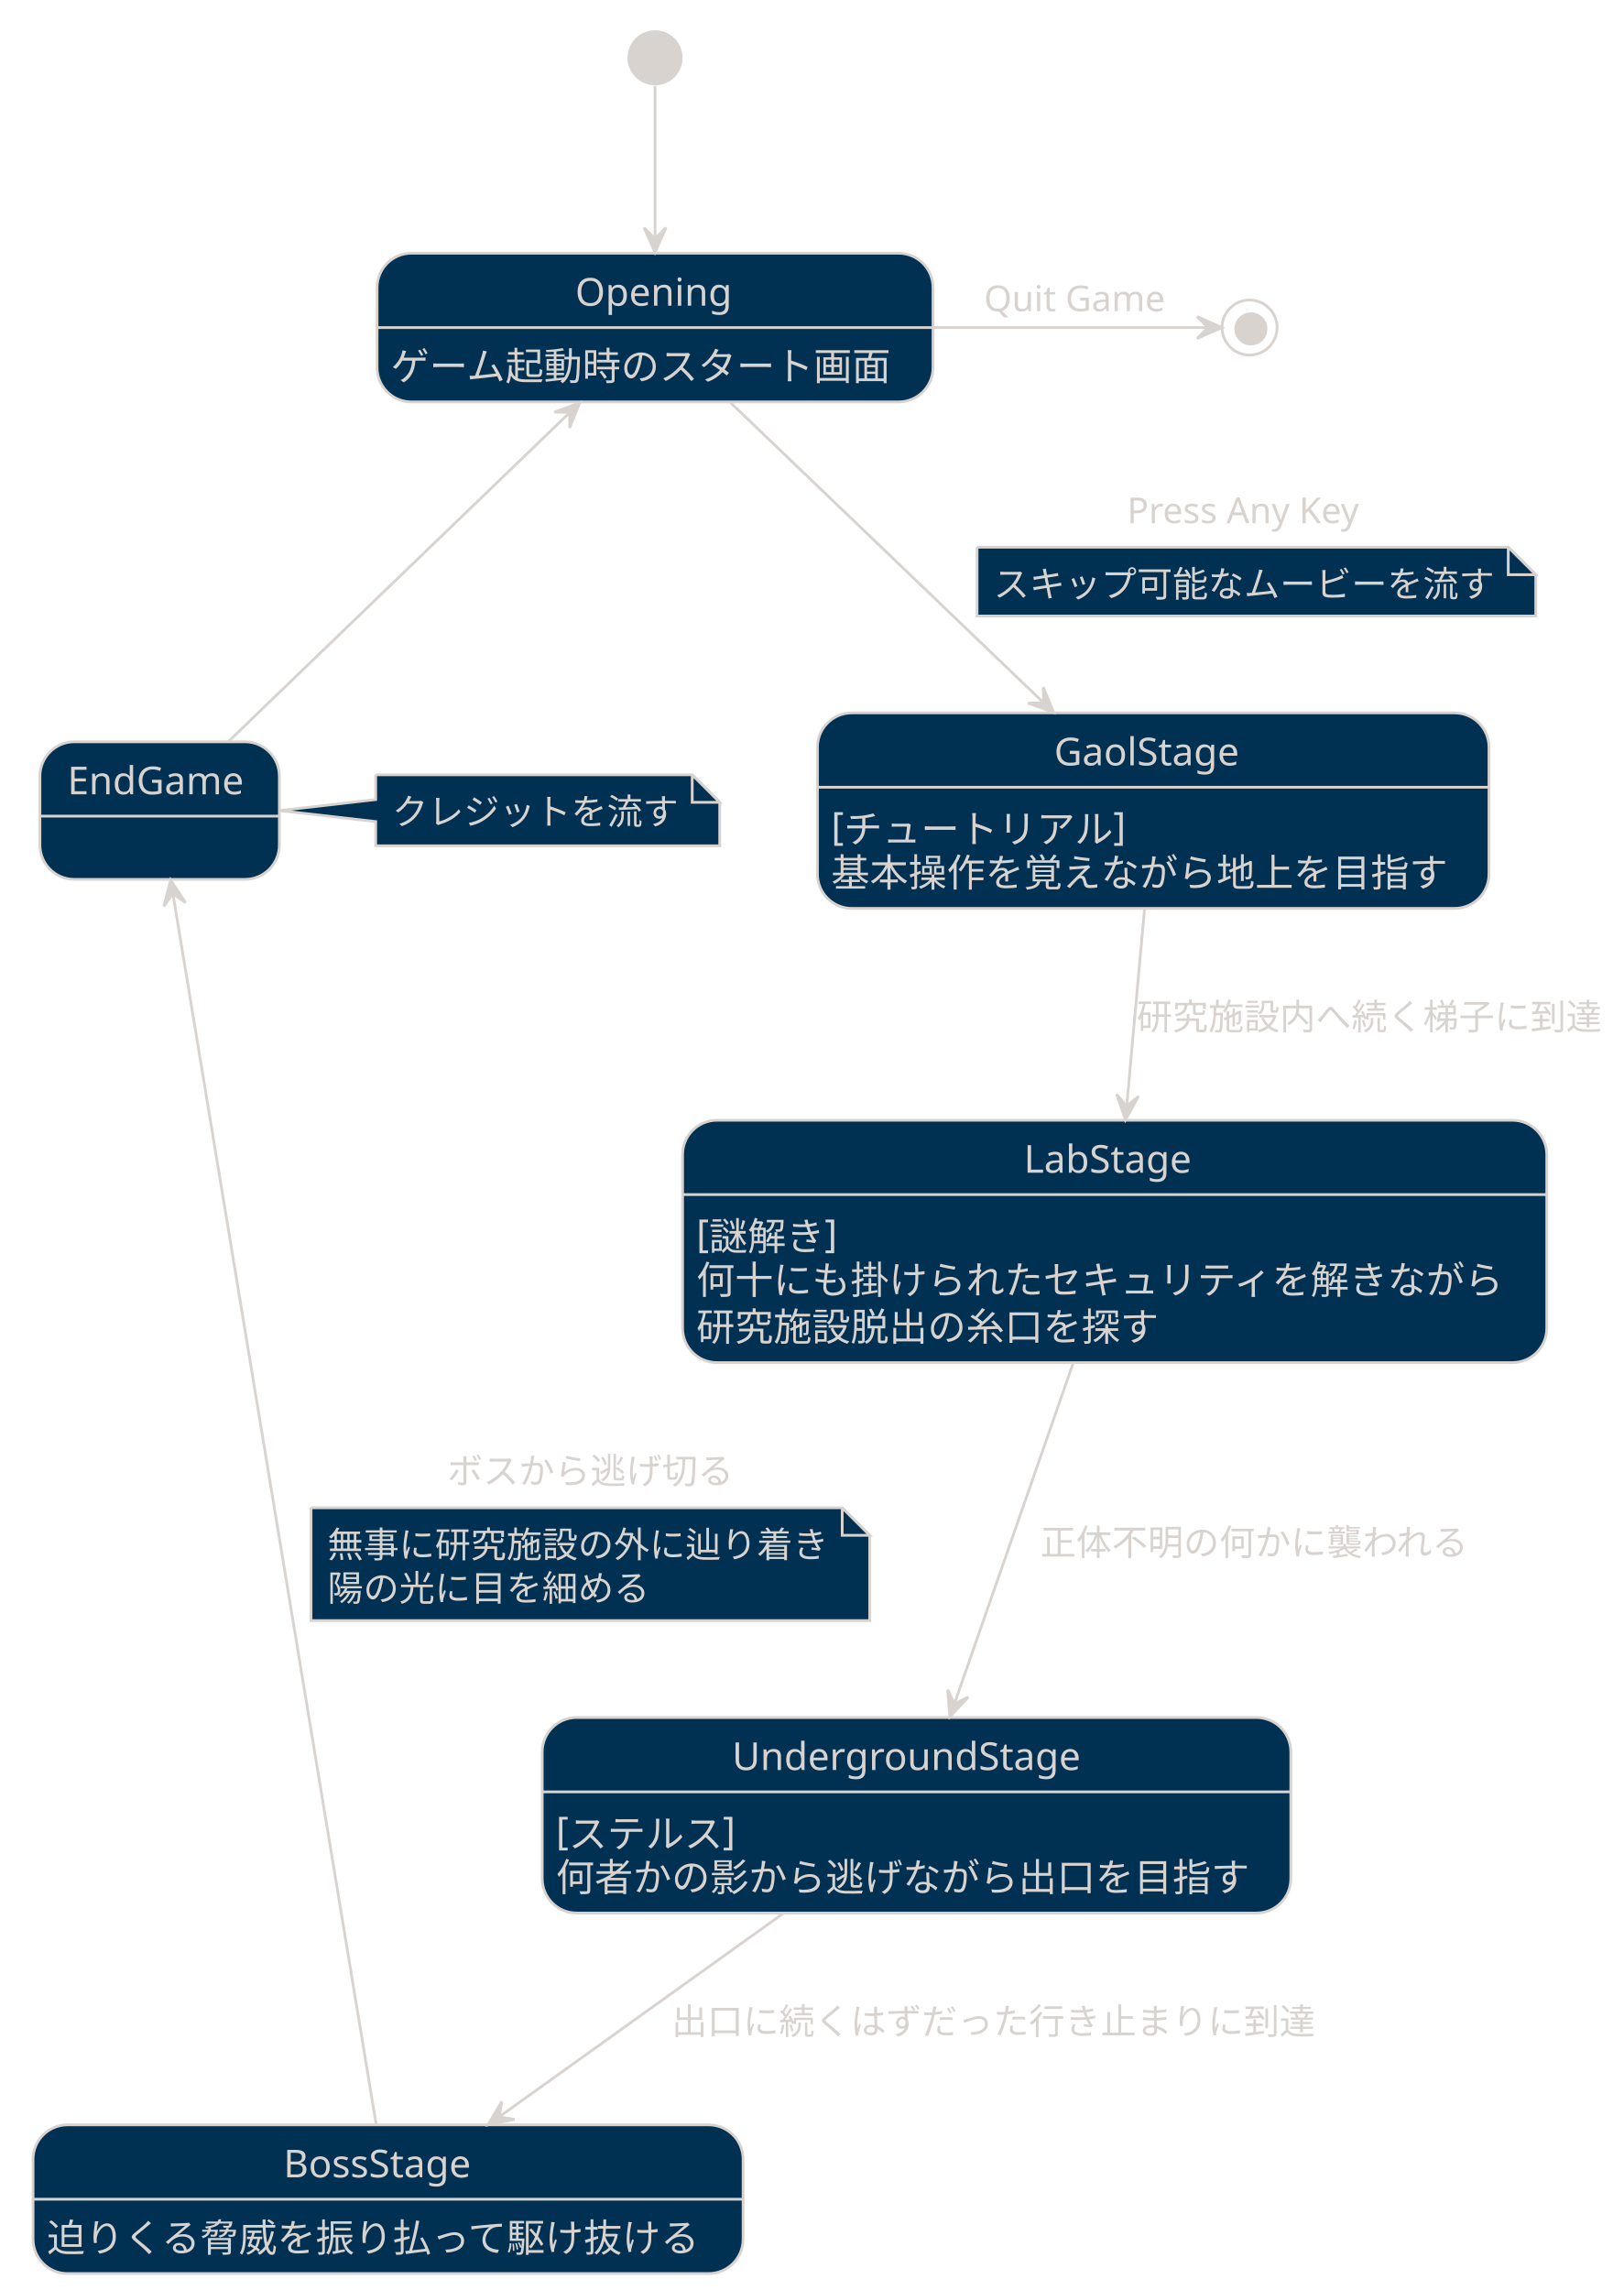
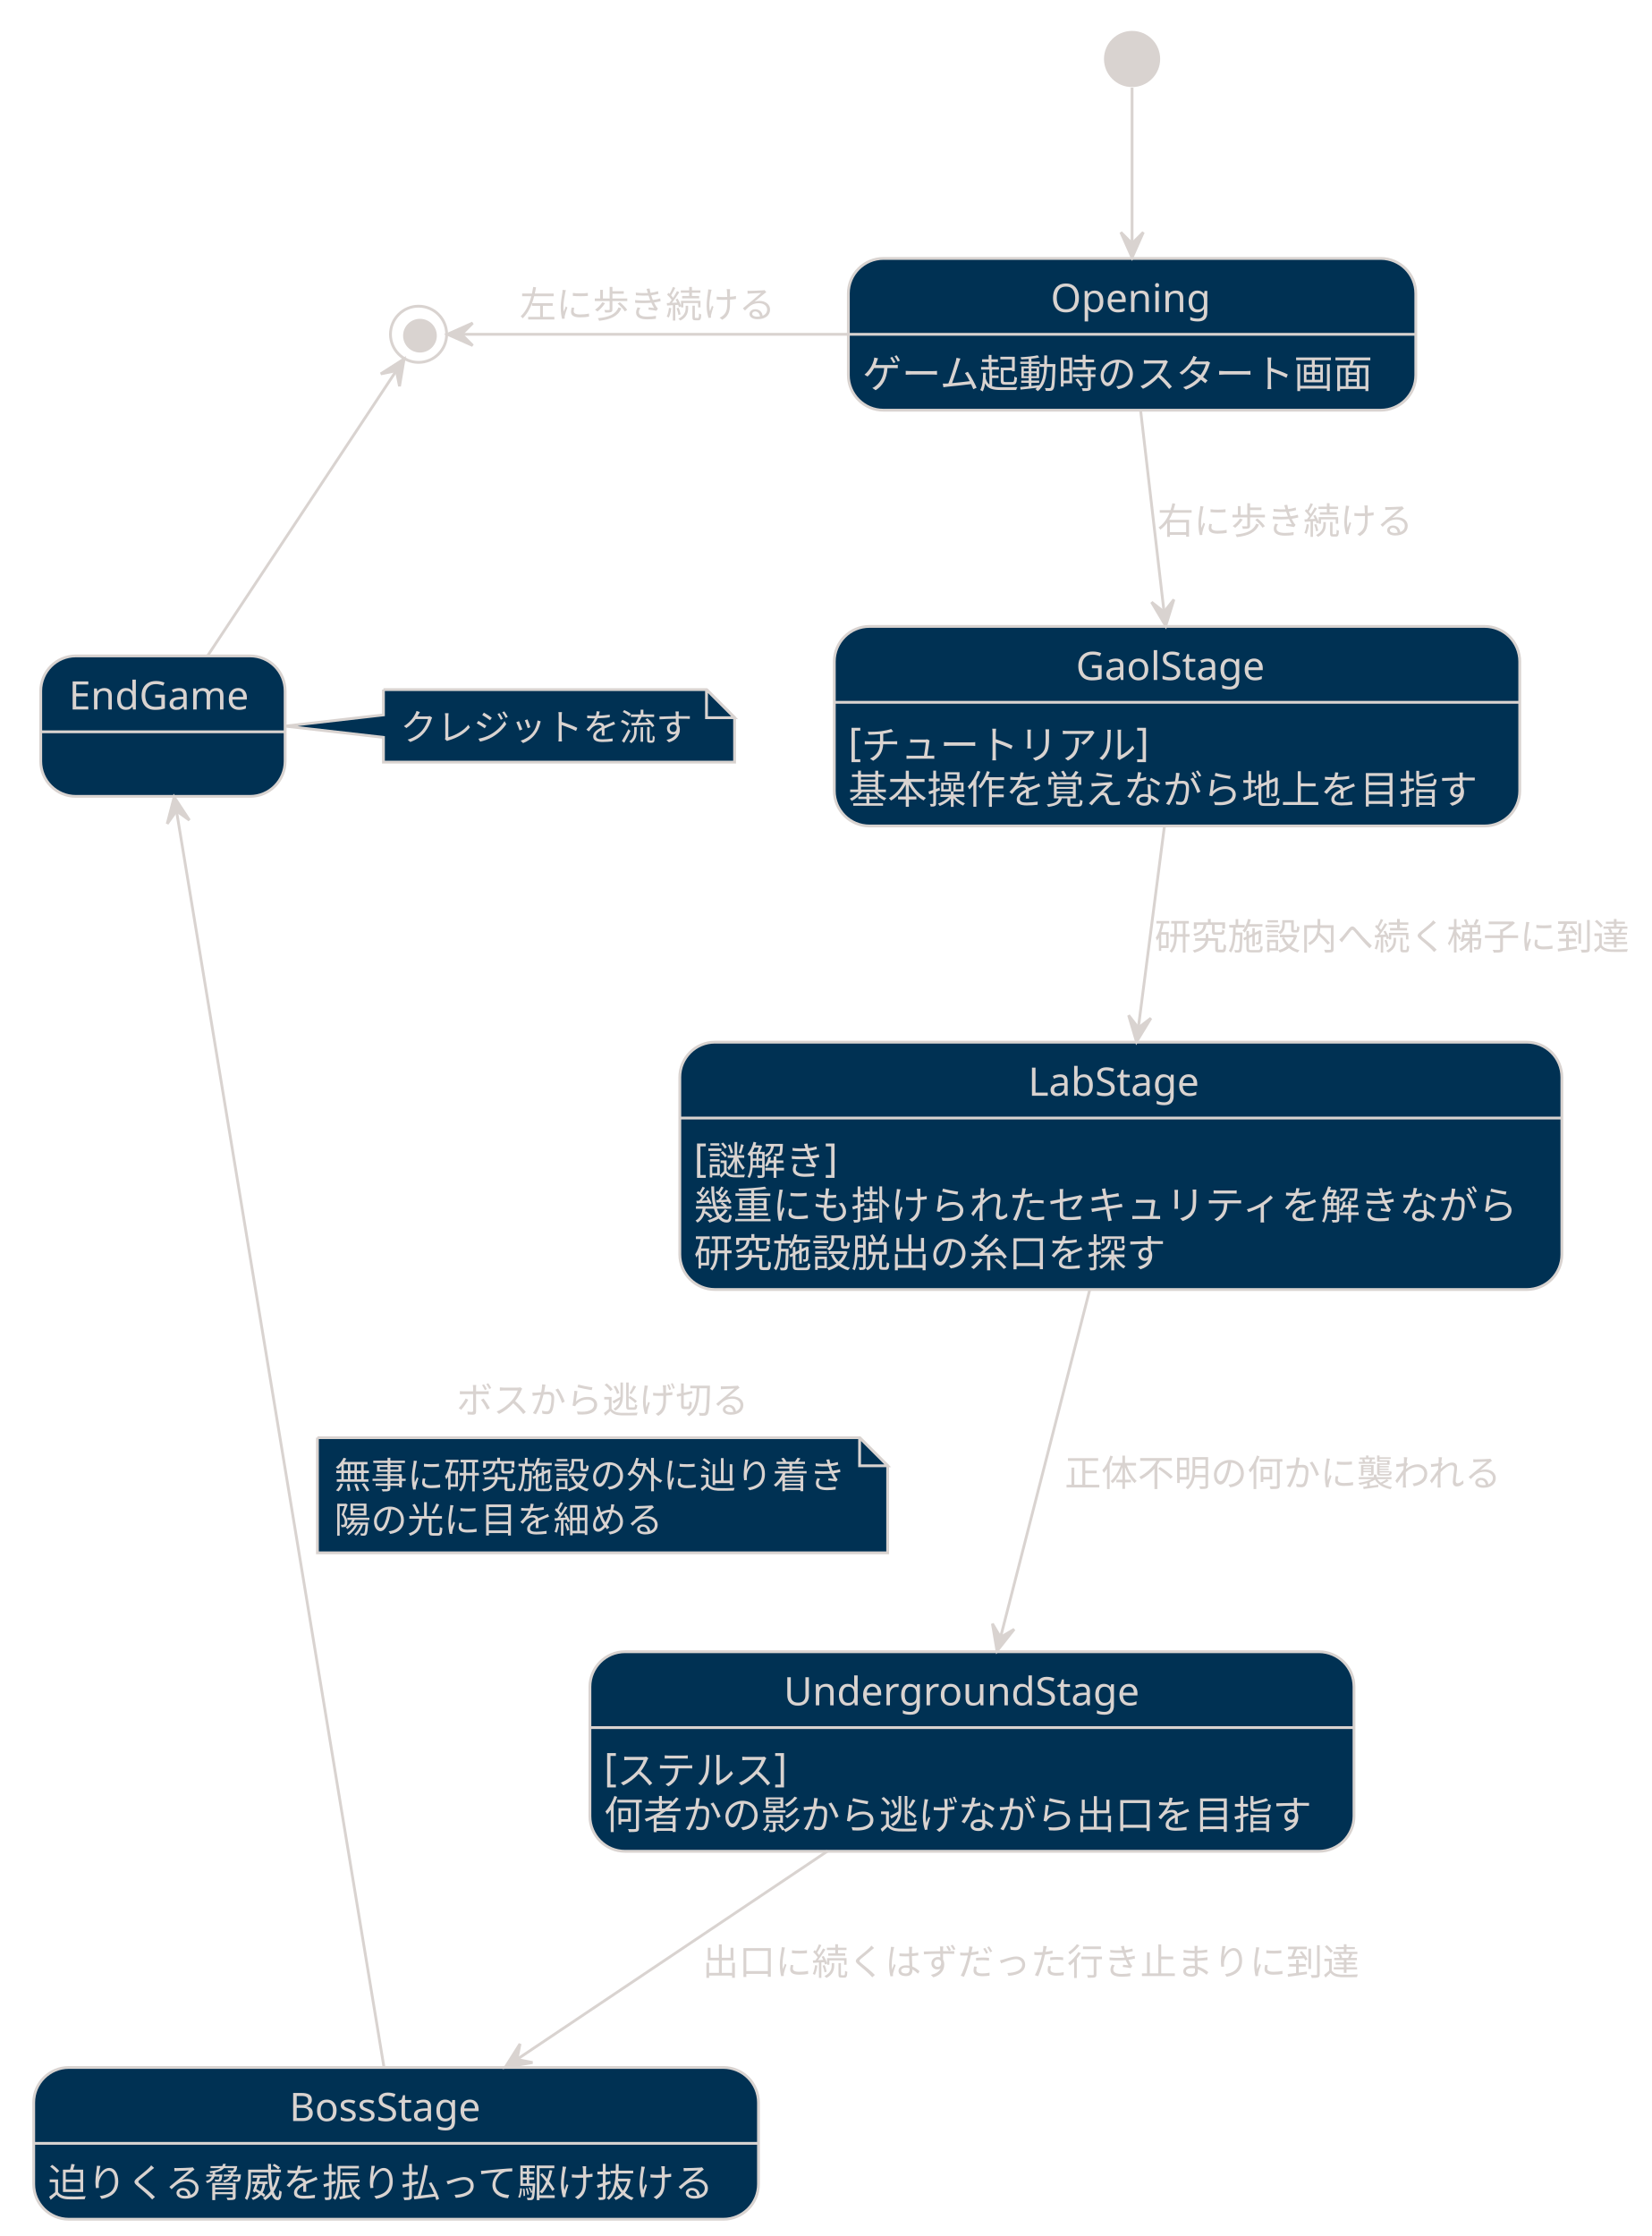
- <svg xmlns="http://www.w3.org/2000/svg" contentStyleType="text/css" height="832px" preserveAspectRatio="none" style="width:590px;height:832px;background:#003153;" version="1.1" viewBox="0 0 590 832" width="590px" zoomAndPan="magnify">
+ <svg xmlns="http://www.w3.org/2000/svg" contentStyleType="text/css" height="796px" preserveAspectRatio="none" style="width:588px;height:796px;background:#003153;" version="1.1" viewBox="0 0 588 796" width="588px" zoomAndPan="magnify">
  <defs />
  <g>
-     <ellipse cx="238" cy="21" fill="#D9D3D0" rx="10" ry="10" style="stroke:none;stroke-width:1.0;" />
+     <ellipse cx="403" cy="21" fill="#D9D3D0" rx="10" ry="10" style="stroke:none;stroke-width:1.0;" />
    <g id="Opening">
-       <rect fill="#003153" height="54.029" rx="12.5" ry="12.5" style="stroke:#D9D3D0;stroke-width:1.0;" width="202" x="137" y="92" />
-       <line style="stroke:#D9D3D0;stroke-width:1.0;" x1="137" x2="339" y1="119.015" y2="119.015" />
-       <text fill="#D9D3D0" font-family="Verdana" font-size="14" lengthAdjust="spacing" textLength="58" x="209" y="111.075">Opening</text>
-       <text fill="#D9D3D0" font-family="Verdana" font-size="14" lengthAdjust="spacing" textLength="182" x="142" y="138.09">ゲーム起動時のスタート画面</text>
+       <rect fill="#003153" height="54.029" rx="12.5" ry="12.5" style="stroke:#D9D3D0;stroke-width:1.0;" width="202" x="302" y="92" />
+       <line style="stroke:#D9D3D0;stroke-width:1.0;" x1="302" x2="504" y1="119.015" y2="119.015" />
+       <text fill="#D9D3D0" font-family="Verdana" font-size="14" lengthAdjust="spacing" textLength="58" x="374" y="111.075">Opening</text>
+       <text fill="#D9D3D0" font-family="Verdana" font-size="14" lengthAdjust="spacing" textLength="182" x="307" y="138.09">ゲーム起動時のスタート画面</text>
    </g>
    <g id="GaolStage">
-       <rect fill="#003153" height="71.044" rx="12.5" ry="12.5" style="stroke:#D9D3D0;stroke-width:1.0;" width="244" x="297" y="259" />
-       <line style="stroke:#D9D3D0;stroke-width:1.0;" x1="297" x2="541" y1="286.015" y2="286.015" />
-       <text fill="#D9D3D0" font-family="Verdana" font-size="14" lengthAdjust="spacing" textLength="72" x="383" y="278.075">GaolStage</text>
-       <text fill="#D9D3D0" font-family="Verdana" font-size="14" lengthAdjust="spacing" textLength="110" x="302" y="305.09">[チュートリアル]</text>
-       <text fill="#D9D3D0" font-family="Verdana" font-size="14" lengthAdjust="spacing" textLength="224" x="302" y="322.104">基本操作を覚えながら地上を目指す</text>
+       <rect fill="#003153" height="71.044" rx="12.5" ry="12.5" style="stroke:#D9D3D0;stroke-width:1.0;" width="244" x="297" y="223" />
+       <line style="stroke:#D9D3D0;stroke-width:1.0;" x1="297" x2="541" y1="250.015" y2="250.015" />
+       <text fill="#D9D3D0" font-family="Verdana" font-size="14" lengthAdjust="spacing" textLength="72" x="383" y="242.075">GaolStage</text>
+       <text fill="#D9D3D0" font-family="Verdana" font-size="14" lengthAdjust="spacing" textLength="110" x="302" y="269.09">[チュートリアル]</text>
+       <text fill="#D9D3D0" font-family="Verdana" font-size="14" lengthAdjust="spacing" textLength="224" x="302" y="286.104">基本操作を覚えながら地上を目指す</text>
    </g>
    <g id="LabStage">
-       <rect fill="#003153" height="88.059" rx="12.5" ry="12.5" style="stroke:#D9D3D0;stroke-width:1.0;" width="314" x="248" y="407" />
-       <line style="stroke:#D9D3D0;stroke-width:1.0;" x1="248" x2="562" y1="434.015" y2="434.015" />
-       <text fill="#D9D3D0" font-family="Verdana" font-size="14" lengthAdjust="spacing" textLength="66" x="372" y="426.075">LabStage</text>
-       <text fill="#D9D3D0" font-family="Verdana" font-size="14" lengthAdjust="spacing" textLength="54" x="253" y="453.09">[謎解き]</text>
-       <text fill="#D9D3D0" font-family="Verdana" font-size="14" lengthAdjust="spacing" textLength="294" x="253" y="470.104">何十にも掛けられたセキュリティを解きながら</text>
-       <text fill="#D9D3D0" font-family="Verdana" font-size="14" lengthAdjust="spacing" textLength="168" x="253" y="487.119">研究施設脱出の糸口を探す</text>
+       <rect fill="#003153" height="88.059" rx="12.5" ry="12.5" style="stroke:#D9D3D0;stroke-width:1.0;" width="314" x="242" y="371" />
+       <line style="stroke:#D9D3D0;stroke-width:1.0;" x1="242" x2="556" y1="398.015" y2="398.015" />
+       <text fill="#D9D3D0" font-family="Verdana" font-size="14" lengthAdjust="spacing" textLength="66" x="366" y="390.075">LabStage</text>
+       <text fill="#D9D3D0" font-family="Verdana" font-size="14" lengthAdjust="spacing" textLength="54" x="247" y="417.09">[謎解き]</text>
+       <text fill="#D9D3D0" font-family="Verdana" font-size="14" lengthAdjust="spacing" textLength="294" x="247" y="434.104">幾重にも掛けられたセキュリティを解きながら</text>
+       <text fill="#D9D3D0" font-family="Verdana" font-size="14" lengthAdjust="spacing" textLength="168" x="247" y="451.119">研究施設脱出の糸口を探す</text>
    </g>
    <g id="UndergroundStage">
-       <rect fill="#003153" height="71.044" rx="12.5" ry="12.5" style="stroke:#D9D3D0;stroke-width:1.0;" width="272" x="197" y="624" />
-       <line style="stroke:#D9D3D0;stroke-width:1.0;" x1="197" x2="469" y1="651.015" y2="651.015" />
-       <text fill="#D9D3D0" font-family="Verdana" font-size="14" lengthAdjust="spacing" textLength="134" x="266" y="643.075">UndergroundStage</text>
-       <text fill="#D9D3D0" font-family="Verdana" font-size="14" lengthAdjust="spacing" textLength="68" x="202" y="670.09">[ステルス]</text>
-       <text fill="#D9D3D0" font-family="Verdana" font-size="14" lengthAdjust="spacing" textLength="252" x="202" y="687.105">何者かの影から逃げながら出口を目指す</text>
+       <rect fill="#003153" height="71.044" rx="12.5" ry="12.5" style="stroke:#D9D3D0;stroke-width:1.0;" width="272" x="210" y="588" />
+       <line style="stroke:#D9D3D0;stroke-width:1.0;" x1="210" x2="482" y1="615.015" y2="615.015" />
+       <text fill="#D9D3D0" font-family="Verdana" font-size="14" lengthAdjust="spacing" textLength="134" x="279" y="607.075">UndergroundStage</text>
+       <text fill="#D9D3D0" font-family="Verdana" font-size="14" lengthAdjust="spacing" textLength="68" x="215" y="634.09">[ステルス]</text>
+       <text fill="#D9D3D0" font-family="Verdana" font-size="14" lengthAdjust="spacing" textLength="252" x="215" y="651.105">何者かの影から逃げながら出口を目指す</text>
    </g>
    <g id="BossStage">
-       <rect fill="#003153" height="54.029" rx="12.5" ry="12.5" style="stroke:#D9D3D0;stroke-width:1.0;" width="258" x="12" y="772" />
-       <line style="stroke:#D9D3D0;stroke-width:1.0;" x1="12" x2="270" y1="799.015" y2="799.015" />
-       <text fill="#D9D3D0" font-family="Verdana" font-size="14" lengthAdjust="spacing" textLength="76" x="103" y="791.075">BossStage</text>
-       <text fill="#D9D3D0" font-family="Verdana" font-size="14" lengthAdjust="spacing" textLength="238" x="17" y="818.09">迫りくる脅威を振り払って駆け抜ける</text>
+       <rect fill="#003153" height="54.029" rx="12.5" ry="12.5" style="stroke:#D9D3D0;stroke-width:1.0;" width="258" x="12" y="736" />
+       <line style="stroke:#D9D3D0;stroke-width:1.0;" x1="12" x2="270" y1="763.015" y2="763.015" />
+       <text fill="#D9D3D0" font-family="Verdana" font-size="14" lengthAdjust="spacing" textLength="76" x="103" y="755.075">BossStage</text>
+       <text fill="#D9D3D0" font-family="Verdana" font-size="14" lengthAdjust="spacing" textLength="238" x="17" y="782.09">迫りくる脅威を振り払って駆け抜ける</text>
    </g>
    <g id="EndGame">
-       <rect fill="#003153" height="50" rx="12.5" ry="12.5" style="stroke:#D9D3D0;stroke-width:1.0;" width="87" x="14.5" y="269.5" />
-       <line style="stroke:#D9D3D0;stroke-width:1.0;" x1="14.5" x2="101.5" y1="296.515" y2="296.515" />
-       <text fill="#D9D3D0" font-family="Verdana" font-size="14" lengthAdjust="spacing" textLength="67" x="24.5" y="288.575">EndGame</text>
+       <rect fill="#003153" height="50" rx="12.5" ry="12.5" style="stroke:#D9D3D0;stroke-width:1.0;" width="87" x="14.5" y="233.5" />
+       <line style="stroke:#D9D3D0;stroke-width:1.0;" x1="14.5" x2="101.5" y1="260.515" y2="260.515" />
+       <text fill="#D9D3D0" font-family="Verdana" font-size="14" lengthAdjust="spacing" textLength="67" x="24.5" y="252.575">EndGame</text>
    </g>
-     <ellipse cx="454" cy="119" fill="none" rx="10" ry="10" style="stroke:#D9D3D0;stroke-width:1.0;" />
-     <ellipse cx="454.5" cy="119.5" fill="#D9D3D0" rx="6" ry="6" style="stroke:none;stroke-width:1.0;" />
-     <g id="elem_GMN20">
-       <path d="M136.5,281.5 L136.5,290.5 L101.51,294.5 L136.5,298.5 L136.5,307.299 A0,0 0 0 0 136.5,307.299 L261.5,307.299 A0,0 0 0 0 261.5,307.299 L261.5,291.5 L251.5,281.5 L136.5,281.5 A0,0 0 0 0 136.5,281.5 " fill="#003153" style="stroke:#D9D3D0;stroke-width:1.0;" />
-       <path d="M251.5,281.5 L251.5,291.5 L261.5,291.5 L251.5,281.5 " fill="#003153" style="stroke:#D9D3D0;stroke-width:1.0;" />
-       <text fill="#D9D3D0" font-family="Verdana" font-size="13" lengthAdjust="spacing" textLength="104" x="142.5" y="299.57">クレジットを流す</text>
+     <ellipse cx="149" cy="119" fill="none" rx="10" ry="10" style="stroke:#D9D3D0;stroke-width:1.0;" />
+     <ellipse cx="149.5" cy="119.5" fill="#D9D3D0" rx="6" ry="6" style="stroke:none;stroke-width:1.0;" />
+     <g id="elem_GMN21">
+       <path d="M136.5,245.5 L136.5,254.5 L101.51,258.5 L136.5,262.5 L136.5,271.299 A0,0 0 0 0 136.5,271.299 L261.5,271.299 A0,0 0 0 0 261.5,271.299 L261.5,255.5 L251.5,245.5 L136.5,245.5 A0,0 0 0 0 136.5,245.5 " fill="#003153" style="stroke:#D9D3D0;stroke-width:1.0;" />
+       <path d="M251.5,245.5 L251.5,255.5 L261.5,255.5 L251.5,245.5 " fill="#003153" style="stroke:#D9D3D0;stroke-width:1.0;" />
+       <text fill="#D9D3D0" font-family="Verdana" font-size="13" lengthAdjust="spacing" textLength="104" x="142.5" y="263.57">クレジットを流す</text>
    </g>
    <g id="link_*start_Opening">
-       <path d="M238,31.2 C238,43.82 238,67.1 238,86.38 " fill="none" id="*start-to-Opening" style="stroke:#D9D3D0;stroke-width:1.0;" />
-       <polygon fill="#D9D3D0" points="238,91.7,242,82.7,238,86.7,234,82.7,238,91.7" style="stroke:#D9D3D0;stroke-width:1.0;" />
+       <path d="M403,31.2 C403,43.82 403,67.1 403,86.38 " fill="none" id="*start-to-Opening" style="stroke:#D9D3D0;stroke-width:1.0;" />
+       <polygon fill="#D9D3D0" points="403,91.7,407,82.7,403,86.7,399,82.7,403,91.7" style="stroke:#D9D3D0;stroke-width:1.0;" />
    </g>
    <g id="link_Opening_GaolStage">
-       <path d="M265.49,146.35 C295.74,175.35 344.63,222.21 379.09,255.25 " fill="none" id="Opening-to-GaolStage" style="stroke:#D9D3D0;stroke-width:1.0;" />
-       <polygon fill="#D9D3D0" points="382.8,258.8,379.061,249.688,379.187,255.344,373.531,255.47,382.8,258.8" style="stroke:#D9D3D0;stroke-width:1.0;" />
-       <text fill="#D9D3D0" font-family="Verdana" font-size="13" lengthAdjust="spacing" textLength="94" x="409.5" y="190.07">Press Any Key</text>
-       <path d="M355,198.799 L355,223.799 L558,223.799 L558,208.799 L548,198.799 L355,198.799 " fill="#003153" style="stroke:#D9D3D0;stroke-width:1.0;" />
-       <path d="M548,198.799 L548,208.799 L558,208.799 L548,198.799 " fill="#003153" style="stroke:#D9D3D0;stroke-width:1.0;" />
-       <text fill="#D9D3D0" font-family="Verdana" font-size="13" lengthAdjust="spacing" textLength="182" x="361" y="216.869">スキップ可能なムービーを流す</text>
+       <path d="M406.05,146.19 C408.4,166.4 411.69,194.7 414.37,217.71 " fill="none" id="Opening-to-GaolStage" style="stroke:#D9D3D0;stroke-width:1.0;" />
+       <polygon fill="#D9D3D0" points="414.97,222.83,417.889,213.424,414.385,217.864,409.944,214.36,414.97,222.83" style="stroke:#D9D3D0;stroke-width:1.0;" />
+       <text fill="#D9D3D0" font-family="Verdana" font-size="13" lengthAdjust="spacing" textLength="91" x="412" y="190.07">右に歩き続ける</text>
    </g>
    <g id="link_GaolStage_LabStage">
-       <path d="M415.86,330.17 C413.95,351.26 411.48,378.51 409.38,401.7 " fill="none" id="GaolStage-to-LabStage" style="stroke:#D9D3D0;stroke-width:1.0;" />
-       <polygon fill="#D9D3D0" points="408.91,406.88,413.693,398.27,409.354,401.9,405.724,397.561,408.91,406.88" style="stroke:#D9D3D0;stroke-width:1.0;" />
-       <text fill="#D9D3D0" font-family="Verdana" font-size="13" lengthAdjust="spacing" textLength="169" x="413" y="374.07">研究施設内へ続く梯子に到達</text>
+       <path d="M414.51,294.17 C411.78,315.26 408.25,342.51 405.25,365.7 " fill="none" id="GaolStage-to-LabStage" style="stroke:#D9D3D0;stroke-width:1.0;" />
+       <polygon fill="#D9D3D0" points="404.58,370.88,409.704,362.469,405.223,365.921,401.771,361.44,404.58,370.88" style="stroke:#D9D3D0;stroke-width:1.0;" />
+       <text fill="#D9D3D0" font-family="Verdana" font-size="13" lengthAdjust="spacing" textLength="169" x="411" y="338.07">研究施設内へ続く梯子に到達</text>
    </g>
    <g id="link_LabStage_UndergroundStage">
-       <path d="M389.99,495.04 C377.31,531.43 359.27,583.15 346.91,618.62 " fill="none" id="LabStage-to-UndergroundStage" style="stroke:#D9D3D0;stroke-width:1.0;" />
-       <polygon fill="#D9D3D0" points="345.12,623.73,351.859,616.548,346.765,619.009,344.305,613.915,345.12,623.73" style="stroke:#D9D3D0;stroke-width:1.0;" />
-       <text fill="#D9D3D0" font-family="Verdana" font-size="13" lengthAdjust="spacing" textLength="156" x="378" y="565.07">正体不明の何かに襲われる</text>
+       <path d="M387.95,459.04 C378.61,495.43 365.34,547.15 356.24,582.62 " fill="none" id="LabStage-to-UndergroundStage" style="stroke:#D9D3D0;stroke-width:1.0;" />
+       <polygon fill="#D9D3D0" points="354.92,587.73,361.032,580.007,356.163,582.887,353.283,578.018,354.92,587.73" style="stroke:#D9D3D0;stroke-width:1.0;" />
+       <text fill="#D9D3D0" font-family="Verdana" font-size="13" lengthAdjust="spacing" textLength="156" x="379" y="529.07">正体不明の何かに襲われる</text>
    </g>
    <g id="link_UndergroundStage_BossStage">
-       <path d="M284.55,695.2 C252.79,717.95 211.73,747.35 181.66,768.88 " fill="none" id="UndergroundStage-to-BossStage" style="stroke:#D9D3D0;stroke-width:1.0;" />
-       <polygon fill="#D9D3D0" points="177.31,772,186.957,770.014,181.376,769.09,182.3,763.509,177.31,772" style="stroke:#D9D3D0;stroke-width:1.0;" />
-       <text fill="#D9D3D0" font-family="Verdana" font-size="13" lengthAdjust="spacing" textLength="234" x="244" y="739.07">出口に続くはずだった行き止まりに到達</text>
+       <path d="M294.53,659.02 C260.48,681.86 216.34,711.47 184.13,733.07 " fill="none" id="UndergroundStage-to-BossStage" style="stroke:#D9D3D0;stroke-width:1.0;" />
+       <polygon fill="#D9D3D0" points="179.87,735.93,189.573,734.243,184.024,733.147,185.12,727.597,179.87,735.93" style="stroke:#D9D3D0;stroke-width:1.0;" />
+       <text fill="#D9D3D0" font-family="Verdana" font-size="13" lengthAdjust="spacing" textLength="234" x="250" y="703.07">出口に続くはずだった行き止まりに到達</text>
    </g>
    <g id="link_EndGame_BossStage">
-       <path d="M62.86,324.9 C77.74,415.02 122.57,686.43 136.69,771.92 " fill="none" id="EndGame-backto-BossStage" style="stroke:#D9D3D0;stroke-width:1.0;" />
-       <polygon fill="#D9D3D0" points="62,319.74,59.521,329.272,62.815,324.673,67.414,327.968,62,319.74" style="stroke:#D9D3D0;stroke-width:1.0;" />
-       <text fill="#D9D3D0" font-family="Verdana" font-size="13" lengthAdjust="spacing" textLength="104" x="162.5" y="539.07">ボスから逃げ切る</text>
-       <path d="M113,547.799 L113,588.799 L316,588.799 L316,557.799 L306,547.799 L113,547.799 " fill="#003153" style="stroke:#D9D3D0;stroke-width:1.0;" />
-       <path d="M306,547.799 L306,557.799 L316,557.799 L306,547.799 " fill="#003153" style="stroke:#D9D3D0;stroke-width:1.0;" />
-       <text fill="#D9D3D0" font-family="Verdana" font-size="13" lengthAdjust="spacing" textLength="182" x="119" y="565.869">無事に研究施設の外に辿り着き</text>
-       <text fill="#D9D3D0" font-family="Verdana" font-size="13" lengthAdjust="spacing" textLength="117" x="119" y="581.668">陽の光に目を細める</text>
+       <path d="M62.86,288.9 C77.74,379.02 122.57,650.43 136.69,735.92 " fill="none" id="EndGame-backto-BossStage" style="stroke:#D9D3D0;stroke-width:1.0;" />
+       <polygon fill="#D9D3D0" points="62,283.74,59.521,293.272,62.815,288.673,67.414,291.968,62,283.74" style="stroke:#D9D3D0;stroke-width:1.0;" />
+       <text fill="#D9D3D0" font-family="Verdana" font-size="13" lengthAdjust="spacing" textLength="104" x="162.5" y="503.07">ボスから逃げ切る</text>
+       <path d="M113,511.799 L113,552.799 L316,552.799 L316,521.799 L306,511.799 L113,511.799 " fill="#003153" style="stroke:#D9D3D0;stroke-width:1.0;" />
+       <path d="M306,511.799 L306,521.799 L316,521.799 L306,511.799 " fill="#003153" style="stroke:#D9D3D0;stroke-width:1.0;" />
+       <text fill="#D9D3D0" font-family="Verdana" font-size="13" lengthAdjust="spacing" textLength="182" x="119" y="529.869">無事に研究施設の外に辿り着き</text>
+       <text fill="#D9D3D0" font-family="Verdana" font-size="13" lengthAdjust="spacing" textLength="117" x="119" y="545.668">陽の光に目を細める</text>
    </g>
-     <g id="link_Opening_EndGame">
-       <path d="M206.91,149.97 C171.8,183.81 115.35,238.22 82.98,269.42 " fill="none" id="Opening-backto-EndGame" style="stroke:#D9D3D0;stroke-width:1.0;" />
-       <polygon fill="#D9D3D0" points="210.66,146.35,201.405,149.718,207.061,149.821,206.958,155.477,210.66,146.35" style="stroke:#D9D3D0;stroke-width:1.0;" />
+     <g id="link_*end_EndGame">
+       <path d="M140.92,132.2 C125.95,154.83 93.61,203.7 74.03,233.27 " fill="none" id="*end-backto-EndGame" style="stroke:#D9D3D0;stroke-width:1.0;" />
+       <polygon fill="#D9D3D0" points="143.85,127.79,135.55,133.093,141.093,131.961,142.224,137.504,143.85,127.79" style="stroke:#D9D3D0;stroke-width:1.0;" />
    </g>
-     <g id="link_Opening_*end">
-       <path d="M339.04,119 C377.75,119 417.65,119 438.75,119 " fill="none" id="Opening-to-*end" style="stroke:#D9D3D0;stroke-width:1.0;" />
-       <polygon fill="#D9D3D0" points="443.94,119,434.94,115,438.94,119,434.94,123,443.94,119" style="stroke:#D9D3D0;stroke-width:1.0;" />
-       <text fill="#D9D3D0" font-family="Verdana" font-size="13" lengthAdjust="spacing" textLength="68" x="357.5" y="113.07">Quit Game</text>
+     <g id="link_*end_Opening">
+       <path d="M164.58,119 C191.74,119 249.82,119 301.85,119 " fill="none" id="*end-backto-Opening" style="stroke:#D9D3D0;stroke-width:1.0;" />
+       <polygon fill="#D9D3D0" points="159.27,119,168.27,123,164.27,119,168.27,115,159.27,119" style="stroke:#D9D3D0;stroke-width:1.0;" />
+       <text fill="#D9D3D0" font-family="Verdana" font-size="13" lengthAdjust="spacing" textLength="91" x="185" y="113.07">左に歩き続ける</text>
    </g>
  </g>
</svg>
